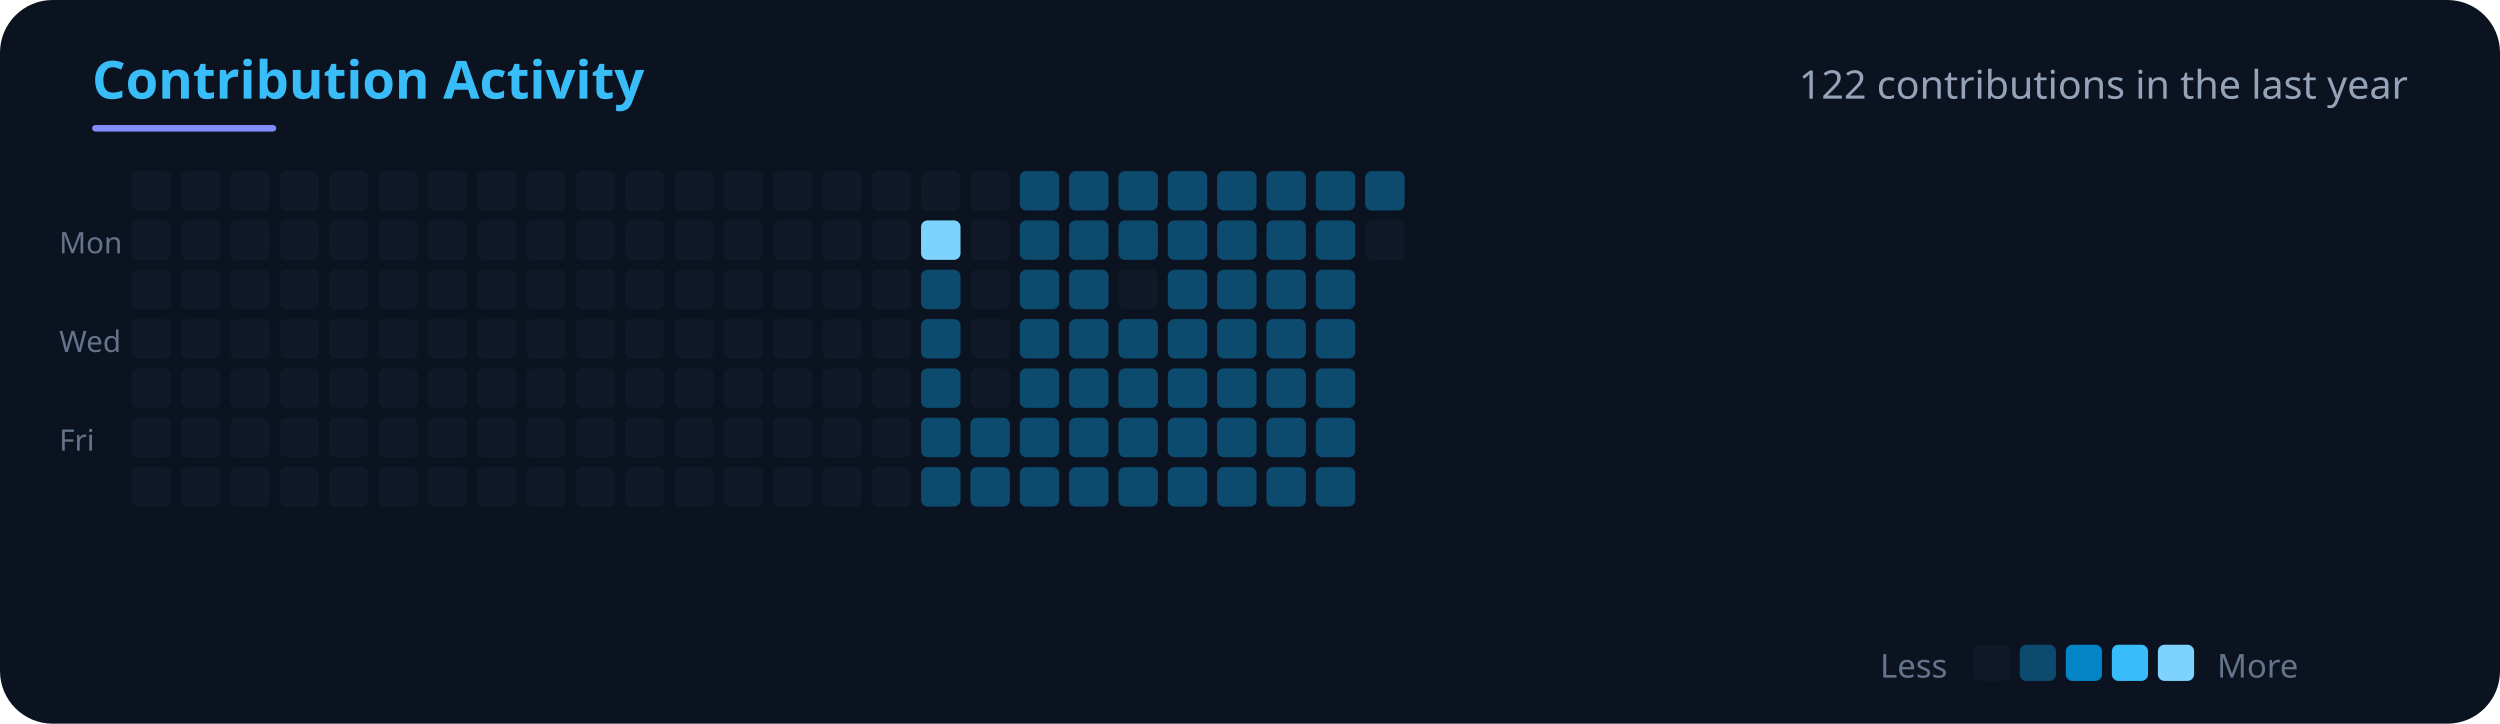
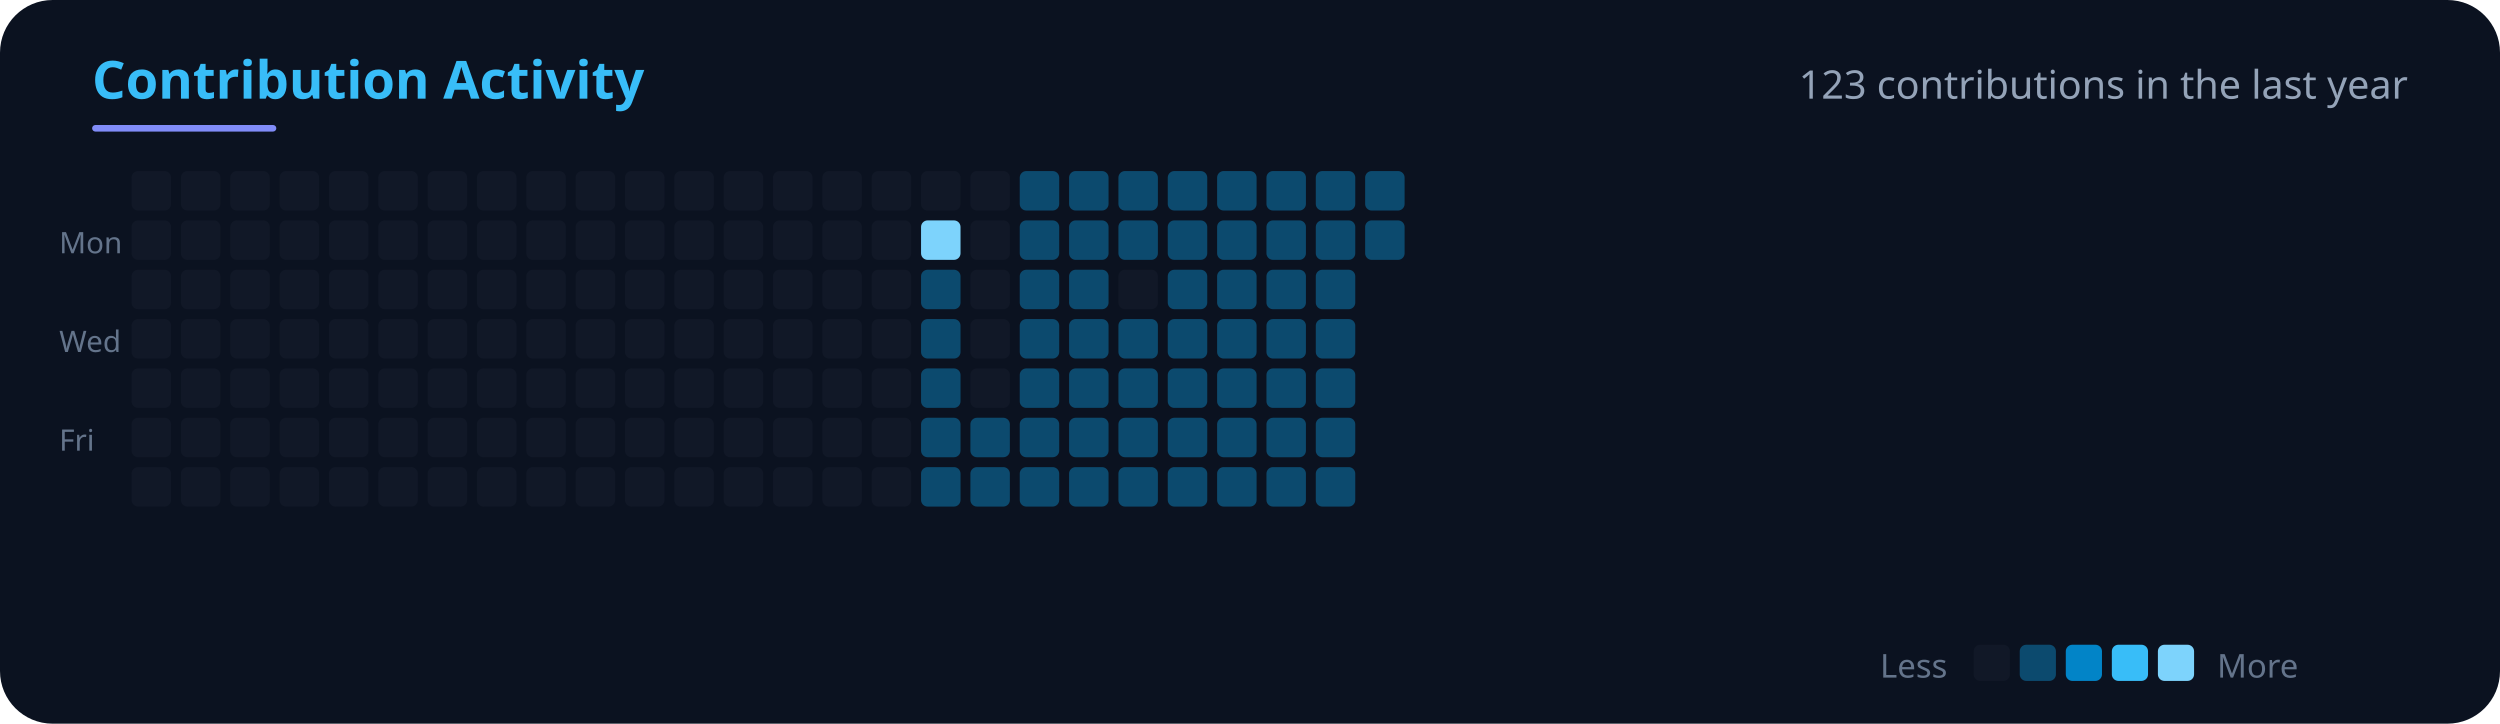
<svg xmlns="http://www.w3.org/2000/svg" width="760" height="220" viewBox="0 0 760 220" role="img">
  <rect width="100%" height="100%" rx="16" fill="#0B1220" />
  <text x="28" y="30" fill="#38BDF8" font-family="Segoe UI, Ubuntu, sans-serif" font-size="16" font-weight="700">Contribution Activity</text>
-   <text x="732" y="30" text-anchor="end" fill="#94A3B8" font-family="Segoe UI, Ubuntu, sans-serif" font-size="12">122 contributions in the last year</text>
+   <text x="732" y="30" text-anchor="end" fill="#94A3B8" font-family="Segoe UI, Ubuntu, sans-serif" font-size="12">123 contributions in the last year</text>
  <rect x="28" y="38" width="56" height="2" rx="1" fill="#818CF8" />
  <text x="18" y="77" fill="#64748B" font-family="Segoe UI, Ubuntu, sans-serif" font-size="9">Mon</text>
  <text x="18" y="107" fill="#64748B" font-family="Segoe UI, Ubuntu, sans-serif" font-size="9">Wed</text>
  <text x="18" y="137" fill="#64748B" font-family="Segoe UI, Ubuntu, sans-serif" font-size="9">Fri</text>
  <rect x="40" y="52" width="12" height="12" rx="2" fill="#111827" />
  <rect x="40" y="67" width="12" height="12" rx="2" fill="#111827" />
  <rect x="40" y="82" width="12" height="12" rx="2" fill="#111827" />
  <rect x="40" y="97" width="12" height="12" rx="2" fill="#111827" />
  <rect x="40" y="112" width="12" height="12" rx="2" fill="#111827" />
  <rect x="40" y="127" width="12" height="12" rx="2" fill="#111827" />
  <rect x="40" y="142" width="12" height="12" rx="2" fill="#111827" />
  <rect x="55" y="52" width="12" height="12" rx="2" fill="#111827" />
  <rect x="55" y="67" width="12" height="12" rx="2" fill="#111827" />
  <rect x="55" y="82" width="12" height="12" rx="2" fill="#111827" />
  <rect x="55" y="97" width="12" height="12" rx="2" fill="#111827" />
  <rect x="55" y="112" width="12" height="12" rx="2" fill="#111827" />
  <rect x="55" y="127" width="12" height="12" rx="2" fill="#111827" />
  <rect x="55" y="142" width="12" height="12" rx="2" fill="#111827" />
  <rect x="70" y="52" width="12" height="12" rx="2" fill="#111827" />
  <rect x="70" y="67" width="12" height="12" rx="2" fill="#111827" />
  <rect x="70" y="82" width="12" height="12" rx="2" fill="#111827" />
  <rect x="70" y="97" width="12" height="12" rx="2" fill="#111827" />
  <rect x="70" y="112" width="12" height="12" rx="2" fill="#111827" />
  <rect x="70" y="127" width="12" height="12" rx="2" fill="#111827" />
  <rect x="70" y="142" width="12" height="12" rx="2" fill="#111827" />
  <rect x="85" y="52" width="12" height="12" rx="2" fill="#111827" />
  <rect x="85" y="67" width="12" height="12" rx="2" fill="#111827" />
  <rect x="85" y="82" width="12" height="12" rx="2" fill="#111827" />
  <rect x="85" y="97" width="12" height="12" rx="2" fill="#111827" />
  <rect x="85" y="112" width="12" height="12" rx="2" fill="#111827" />
  <rect x="85" y="127" width="12" height="12" rx="2" fill="#111827" />
  <rect x="85" y="142" width="12" height="12" rx="2" fill="#111827" />
  <rect x="100" y="52" width="12" height="12" rx="2" fill="#111827" />
  <rect x="100" y="67" width="12" height="12" rx="2" fill="#111827" />
  <rect x="100" y="82" width="12" height="12" rx="2" fill="#111827" />
  <rect x="100" y="97" width="12" height="12" rx="2" fill="#111827" />
  <rect x="100" y="112" width="12" height="12" rx="2" fill="#111827" />
  <rect x="100" y="127" width="12" height="12" rx="2" fill="#111827" />
  <rect x="100" y="142" width="12" height="12" rx="2" fill="#111827" />
  <rect x="115" y="52" width="12" height="12" rx="2" fill="#111827" />
  <rect x="115" y="67" width="12" height="12" rx="2" fill="#111827" />
  <rect x="115" y="82" width="12" height="12" rx="2" fill="#111827" />
  <rect x="115" y="97" width="12" height="12" rx="2" fill="#111827" />
  <rect x="115" y="112" width="12" height="12" rx="2" fill="#111827" />
  <rect x="115" y="127" width="12" height="12" rx="2" fill="#111827" />
  <rect x="115" y="142" width="12" height="12" rx="2" fill="#111827" />
  <rect x="130" y="52" width="12" height="12" rx="2" fill="#111827" />
  <rect x="130" y="67" width="12" height="12" rx="2" fill="#111827" />
  <rect x="130" y="82" width="12" height="12" rx="2" fill="#111827" />
  <rect x="130" y="97" width="12" height="12" rx="2" fill="#111827" />
  <rect x="130" y="112" width="12" height="12" rx="2" fill="#111827" />
  <rect x="130" y="127" width="12" height="12" rx="2" fill="#111827" />
  <rect x="130" y="142" width="12" height="12" rx="2" fill="#111827" />
  <rect x="145" y="52" width="12" height="12" rx="2" fill="#111827" />
  <rect x="145" y="67" width="12" height="12" rx="2" fill="#111827" />
  <rect x="145" y="82" width="12" height="12" rx="2" fill="#111827" />
  <rect x="145" y="97" width="12" height="12" rx="2" fill="#111827" />
  <rect x="145" y="112" width="12" height="12" rx="2" fill="#111827" />
  <rect x="145" y="127" width="12" height="12" rx="2" fill="#111827" />
  <rect x="145" y="142" width="12" height="12" rx="2" fill="#111827" />
  <rect x="160" y="52" width="12" height="12" rx="2" fill="#111827" />
  <rect x="160" y="67" width="12" height="12" rx="2" fill="#111827" />
  <rect x="160" y="82" width="12" height="12" rx="2" fill="#111827" />
  <rect x="160" y="97" width="12" height="12" rx="2" fill="#111827" />
  <rect x="160" y="112" width="12" height="12" rx="2" fill="#111827" />
  <rect x="160" y="127" width="12" height="12" rx="2" fill="#111827" />
  <rect x="160" y="142" width="12" height="12" rx="2" fill="#111827" />
  <rect x="175" y="52" width="12" height="12" rx="2" fill="#111827" />
  <rect x="175" y="67" width="12" height="12" rx="2" fill="#111827" />
  <rect x="175" y="82" width="12" height="12" rx="2" fill="#111827" />
  <rect x="175" y="97" width="12" height="12" rx="2" fill="#111827" />
  <rect x="175" y="112" width="12" height="12" rx="2" fill="#111827" />
  <rect x="175" y="127" width="12" height="12" rx="2" fill="#111827" />
  <rect x="175" y="142" width="12" height="12" rx="2" fill="#111827" />
  <rect x="190" y="52" width="12" height="12" rx="2" fill="#111827" />
  <rect x="190" y="67" width="12" height="12" rx="2" fill="#111827" />
  <rect x="190" y="82" width="12" height="12" rx="2" fill="#111827" />
  <rect x="190" y="97" width="12" height="12" rx="2" fill="#111827" />
  <rect x="190" y="112" width="12" height="12" rx="2" fill="#111827" />
  <rect x="190" y="127" width="12" height="12" rx="2" fill="#111827" />
  <rect x="190" y="142" width="12" height="12" rx="2" fill="#111827" />
  <rect x="205" y="52" width="12" height="12" rx="2" fill="#111827" />
  <rect x="205" y="67" width="12" height="12" rx="2" fill="#111827" />
  <rect x="205" y="82" width="12" height="12" rx="2" fill="#111827" />
  <rect x="205" y="97" width="12" height="12" rx="2" fill="#111827" />
  <rect x="205" y="112" width="12" height="12" rx="2" fill="#111827" />
  <rect x="205" y="127" width="12" height="12" rx="2" fill="#111827" />
  <rect x="205" y="142" width="12" height="12" rx="2" fill="#111827" />
  <rect x="220" y="52" width="12" height="12" rx="2" fill="#111827" />
  <rect x="220" y="67" width="12" height="12" rx="2" fill="#111827" />
  <rect x="220" y="82" width="12" height="12" rx="2" fill="#111827" />
  <rect x="220" y="97" width="12" height="12" rx="2" fill="#111827" />
  <rect x="220" y="112" width="12" height="12" rx="2" fill="#111827" />
  <rect x="220" y="127" width="12" height="12" rx="2" fill="#111827" />
  <rect x="220" y="142" width="12" height="12" rx="2" fill="#111827" />
  <rect x="235" y="52" width="12" height="12" rx="2" fill="#111827" />
  <rect x="235" y="67" width="12" height="12" rx="2" fill="#111827" />
  <rect x="235" y="82" width="12" height="12" rx="2" fill="#111827" />
  <rect x="235" y="97" width="12" height="12" rx="2" fill="#111827" />
  <rect x="235" y="112" width="12" height="12" rx="2" fill="#111827" />
  <rect x="235" y="127" width="12" height="12" rx="2" fill="#111827" />
  <rect x="235" y="142" width="12" height="12" rx="2" fill="#111827" />
  <rect x="250" y="52" width="12" height="12" rx="2" fill="#111827" />
  <rect x="250" y="67" width="12" height="12" rx="2" fill="#111827" />
  <rect x="250" y="82" width="12" height="12" rx="2" fill="#111827" />
  <rect x="250" y="97" width="12" height="12" rx="2" fill="#111827" />
  <rect x="250" y="112" width="12" height="12" rx="2" fill="#111827" />
  <rect x="250" y="127" width="12" height="12" rx="2" fill="#111827" />
  <rect x="250" y="142" width="12" height="12" rx="2" fill="#111827" />
  <rect x="265" y="52" width="12" height="12" rx="2" fill="#111827" />
  <rect x="265" y="67" width="12" height="12" rx="2" fill="#111827" />
  <rect x="265" y="82" width="12" height="12" rx="2" fill="#111827" />
  <rect x="265" y="97" width="12" height="12" rx="2" fill="#111827" />
  <rect x="265" y="112" width="12" height="12" rx="2" fill="#111827" />
  <rect x="265" y="127" width="12" height="12" rx="2" fill="#111827" />
  <rect x="265" y="142" width="12" height="12" rx="2" fill="#111827" />
  <rect x="280" y="52" width="12" height="12" rx="2" fill="#111827" />
  <rect x="280" y="67" width="12" height="12" rx="2" fill="#7DD3FC" />
  <rect x="280" y="82" width="12" height="12" rx="2" fill="#0C4A6E" />
  <rect x="280" y="97" width="12" height="12" rx="2" fill="#0C4A6E" />
  <rect x="280" y="112" width="12" height="12" rx="2" fill="#0C4A6E" />
  <rect x="280" y="127" width="12" height="12" rx="2" fill="#0C4A6E" />
  <rect x="280" y="142" width="12" height="12" rx="2" fill="#0C4A6E" />
  <rect x="295" y="52" width="12" height="12" rx="2" fill="#111827" />
  <rect x="295" y="67" width="12" height="12" rx="2" fill="#111827" />
  <rect x="295" y="82" width="12" height="12" rx="2" fill="#111827" />
  <rect x="295" y="97" width="12" height="12" rx="2" fill="#111827" />
  <rect x="295" y="112" width="12" height="12" rx="2" fill="#111827" />
  <rect x="295" y="127" width="12" height="12" rx="2" fill="#0C4A6E" />
  <rect x="295" y="142" width="12" height="12" rx="2" fill="#0C4A6E" />
  <rect x="310" y="52" width="12" height="12" rx="2" fill="#0C4A6E" />
  <rect x="310" y="67" width="12" height="12" rx="2" fill="#0C4A6E" />
  <rect x="310" y="82" width="12" height="12" rx="2" fill="#0C4A6E" />
  <rect x="310" y="97" width="12" height="12" rx="2" fill="#0C4A6E" />
  <rect x="310" y="112" width="12" height="12" rx="2" fill="#0C4A6E" />
  <rect x="310" y="127" width="12" height="12" rx="2" fill="#0C4A6E" />
  <rect x="310" y="142" width="12" height="12" rx="2" fill="#0C4A6E" />
  <rect x="325" y="52" width="12" height="12" rx="2" fill="#0C4A6E" />
  <rect x="325" y="67" width="12" height="12" rx="2" fill="#0C4A6E" />
  <rect x="325" y="82" width="12" height="12" rx="2" fill="#0C4A6E" />
  <rect x="325" y="97" width="12" height="12" rx="2" fill="#0C4A6E" />
  <rect x="325" y="112" width="12" height="12" rx="2" fill="#0C4A6E" />
  <rect x="325" y="127" width="12" height="12" rx="2" fill="#0C4A6E" />
  <rect x="325" y="142" width="12" height="12" rx="2" fill="#0C4A6E" />
  <rect x="340" y="52" width="12" height="12" rx="2" fill="#0C4A6E" />
  <rect x="340" y="67" width="12" height="12" rx="2" fill="#0C4A6E" />
  <rect x="340" y="82" width="12" height="12" rx="2" fill="#111827" />
  <rect x="340" y="97" width="12" height="12" rx="2" fill="#0C4A6E" />
  <rect x="340" y="112" width="12" height="12" rx="2" fill="#0C4A6E" />
  <rect x="340" y="127" width="12" height="12" rx="2" fill="#0C4A6E" />
  <rect x="340" y="142" width="12" height="12" rx="2" fill="#0C4A6E" />
  <rect x="355" y="52" width="12" height="12" rx="2" fill="#0C4A6E" />
  <rect x="355" y="67" width="12" height="12" rx="2" fill="#0C4A6E" />
  <rect x="355" y="82" width="12" height="12" rx="2" fill="#0C4A6E" />
  <rect x="355" y="97" width="12" height="12" rx="2" fill="#0C4A6E" />
  <rect x="355" y="112" width="12" height="12" rx="2" fill="#0C4A6E" />
  <rect x="355" y="127" width="12" height="12" rx="2" fill="#0C4A6E" />
  <rect x="355" y="142" width="12" height="12" rx="2" fill="#0C4A6E" />
  <rect x="370" y="52" width="12" height="12" rx="2" fill="#0C4A6E" />
  <rect x="370" y="67" width="12" height="12" rx="2" fill="#0C4A6E" />
  <rect x="370" y="82" width="12" height="12" rx="2" fill="#0C4A6E" />
  <rect x="370" y="97" width="12" height="12" rx="2" fill="#0C4A6E" />
  <rect x="370" y="112" width="12" height="12" rx="2" fill="#0C4A6E" />
  <rect x="370" y="127" width="12" height="12" rx="2" fill="#0C4A6E" />
  <rect x="370" y="142" width="12" height="12" rx="2" fill="#0C4A6E" />
  <rect x="385" y="52" width="12" height="12" rx="2" fill="#0C4A6E" />
  <rect x="385" y="67" width="12" height="12" rx="2" fill="#0C4A6E" />
  <rect x="385" y="82" width="12" height="12" rx="2" fill="#0C4A6E" />
  <rect x="385" y="97" width="12" height="12" rx="2" fill="#0C4A6E" />
  <rect x="385" y="112" width="12" height="12" rx="2" fill="#0C4A6E" />
  <rect x="385" y="127" width="12" height="12" rx="2" fill="#0C4A6E" />
  <rect x="385" y="142" width="12" height="12" rx="2" fill="#0C4A6E" />
  <rect x="400" y="52" width="12" height="12" rx="2" fill="#0C4A6E" />
  <rect x="400" y="67" width="12" height="12" rx="2" fill="#0C4A6E" />
  <rect x="400" y="82" width="12" height="12" rx="2" fill="#0C4A6E" />
  <rect x="400" y="97" width="12" height="12" rx="2" fill="#0C4A6E" />
  <rect x="400" y="112" width="12" height="12" rx="2" fill="#0C4A6E" />
  <rect x="400" y="127" width="12" height="12" rx="2" fill="#0C4A6E" />
  <rect x="400" y="142" width="12" height="12" rx="2" fill="#0C4A6E" />
  <rect x="415" y="52" width="12" height="12" rx="2" fill="#0C4A6E" />
-   <rect x="415" y="67" width="12" height="12" rx="2" fill="#111827" />
+   <rect x="415" y="67" width="12" height="12" rx="2" fill="#0C4A6E" />
  <text x="592" y="206" text-anchor="end" fill="#64748B" font-size="10" font-family="Segoe UI, Ubuntu, sans-serif">Less</text>
  <rect x="600" y="196" width="11" height="11" rx="2" fill="#111827" />
  <rect x="614" y="196" width="11" height="11" rx="2" fill="#0C4A6E" />
  <rect x="628" y="196" width="11" height="11" rx="2" fill="#0284C7" />
  <rect x="642" y="196" width="11" height="11" rx="2" fill="#38BDF8" />
  <rect x="656" y="196" width="11" height="11" rx="2" fill="#7DD3FC" />
  <text x="674" y="206" fill="#64748B" font-size="10" font-family="Segoe UI, Ubuntu, sans-serif">More</text>
</svg>
